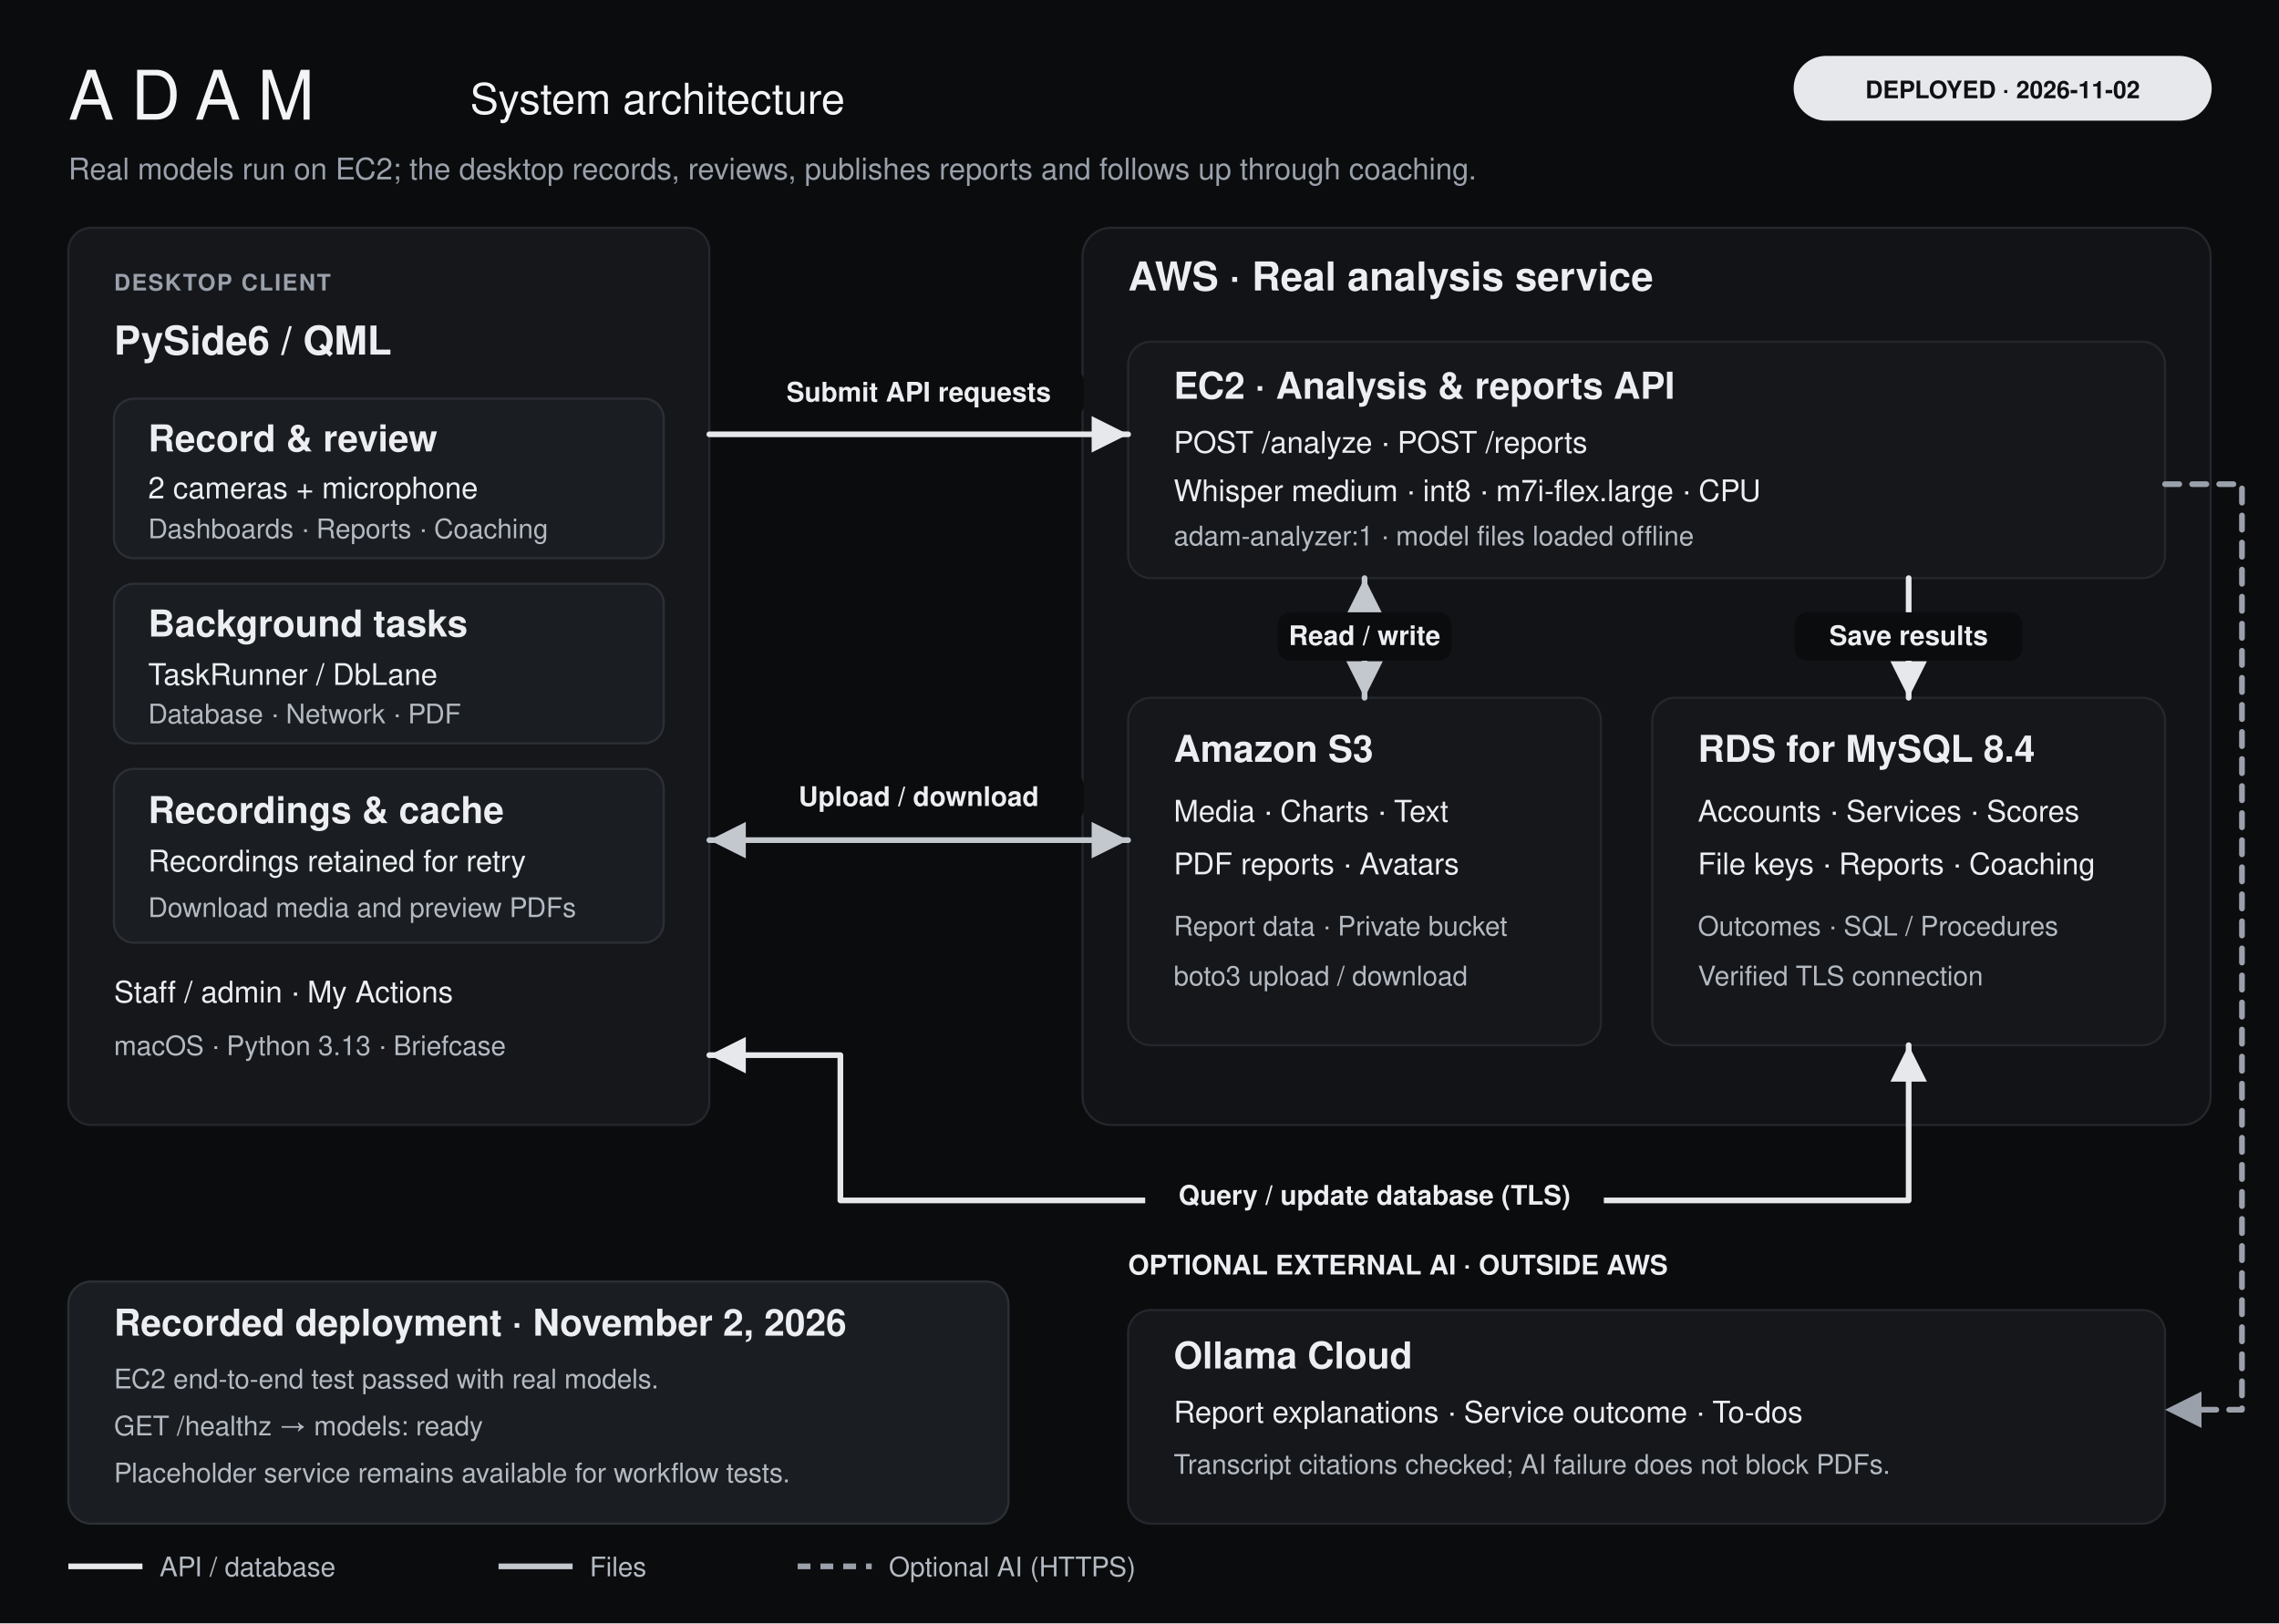
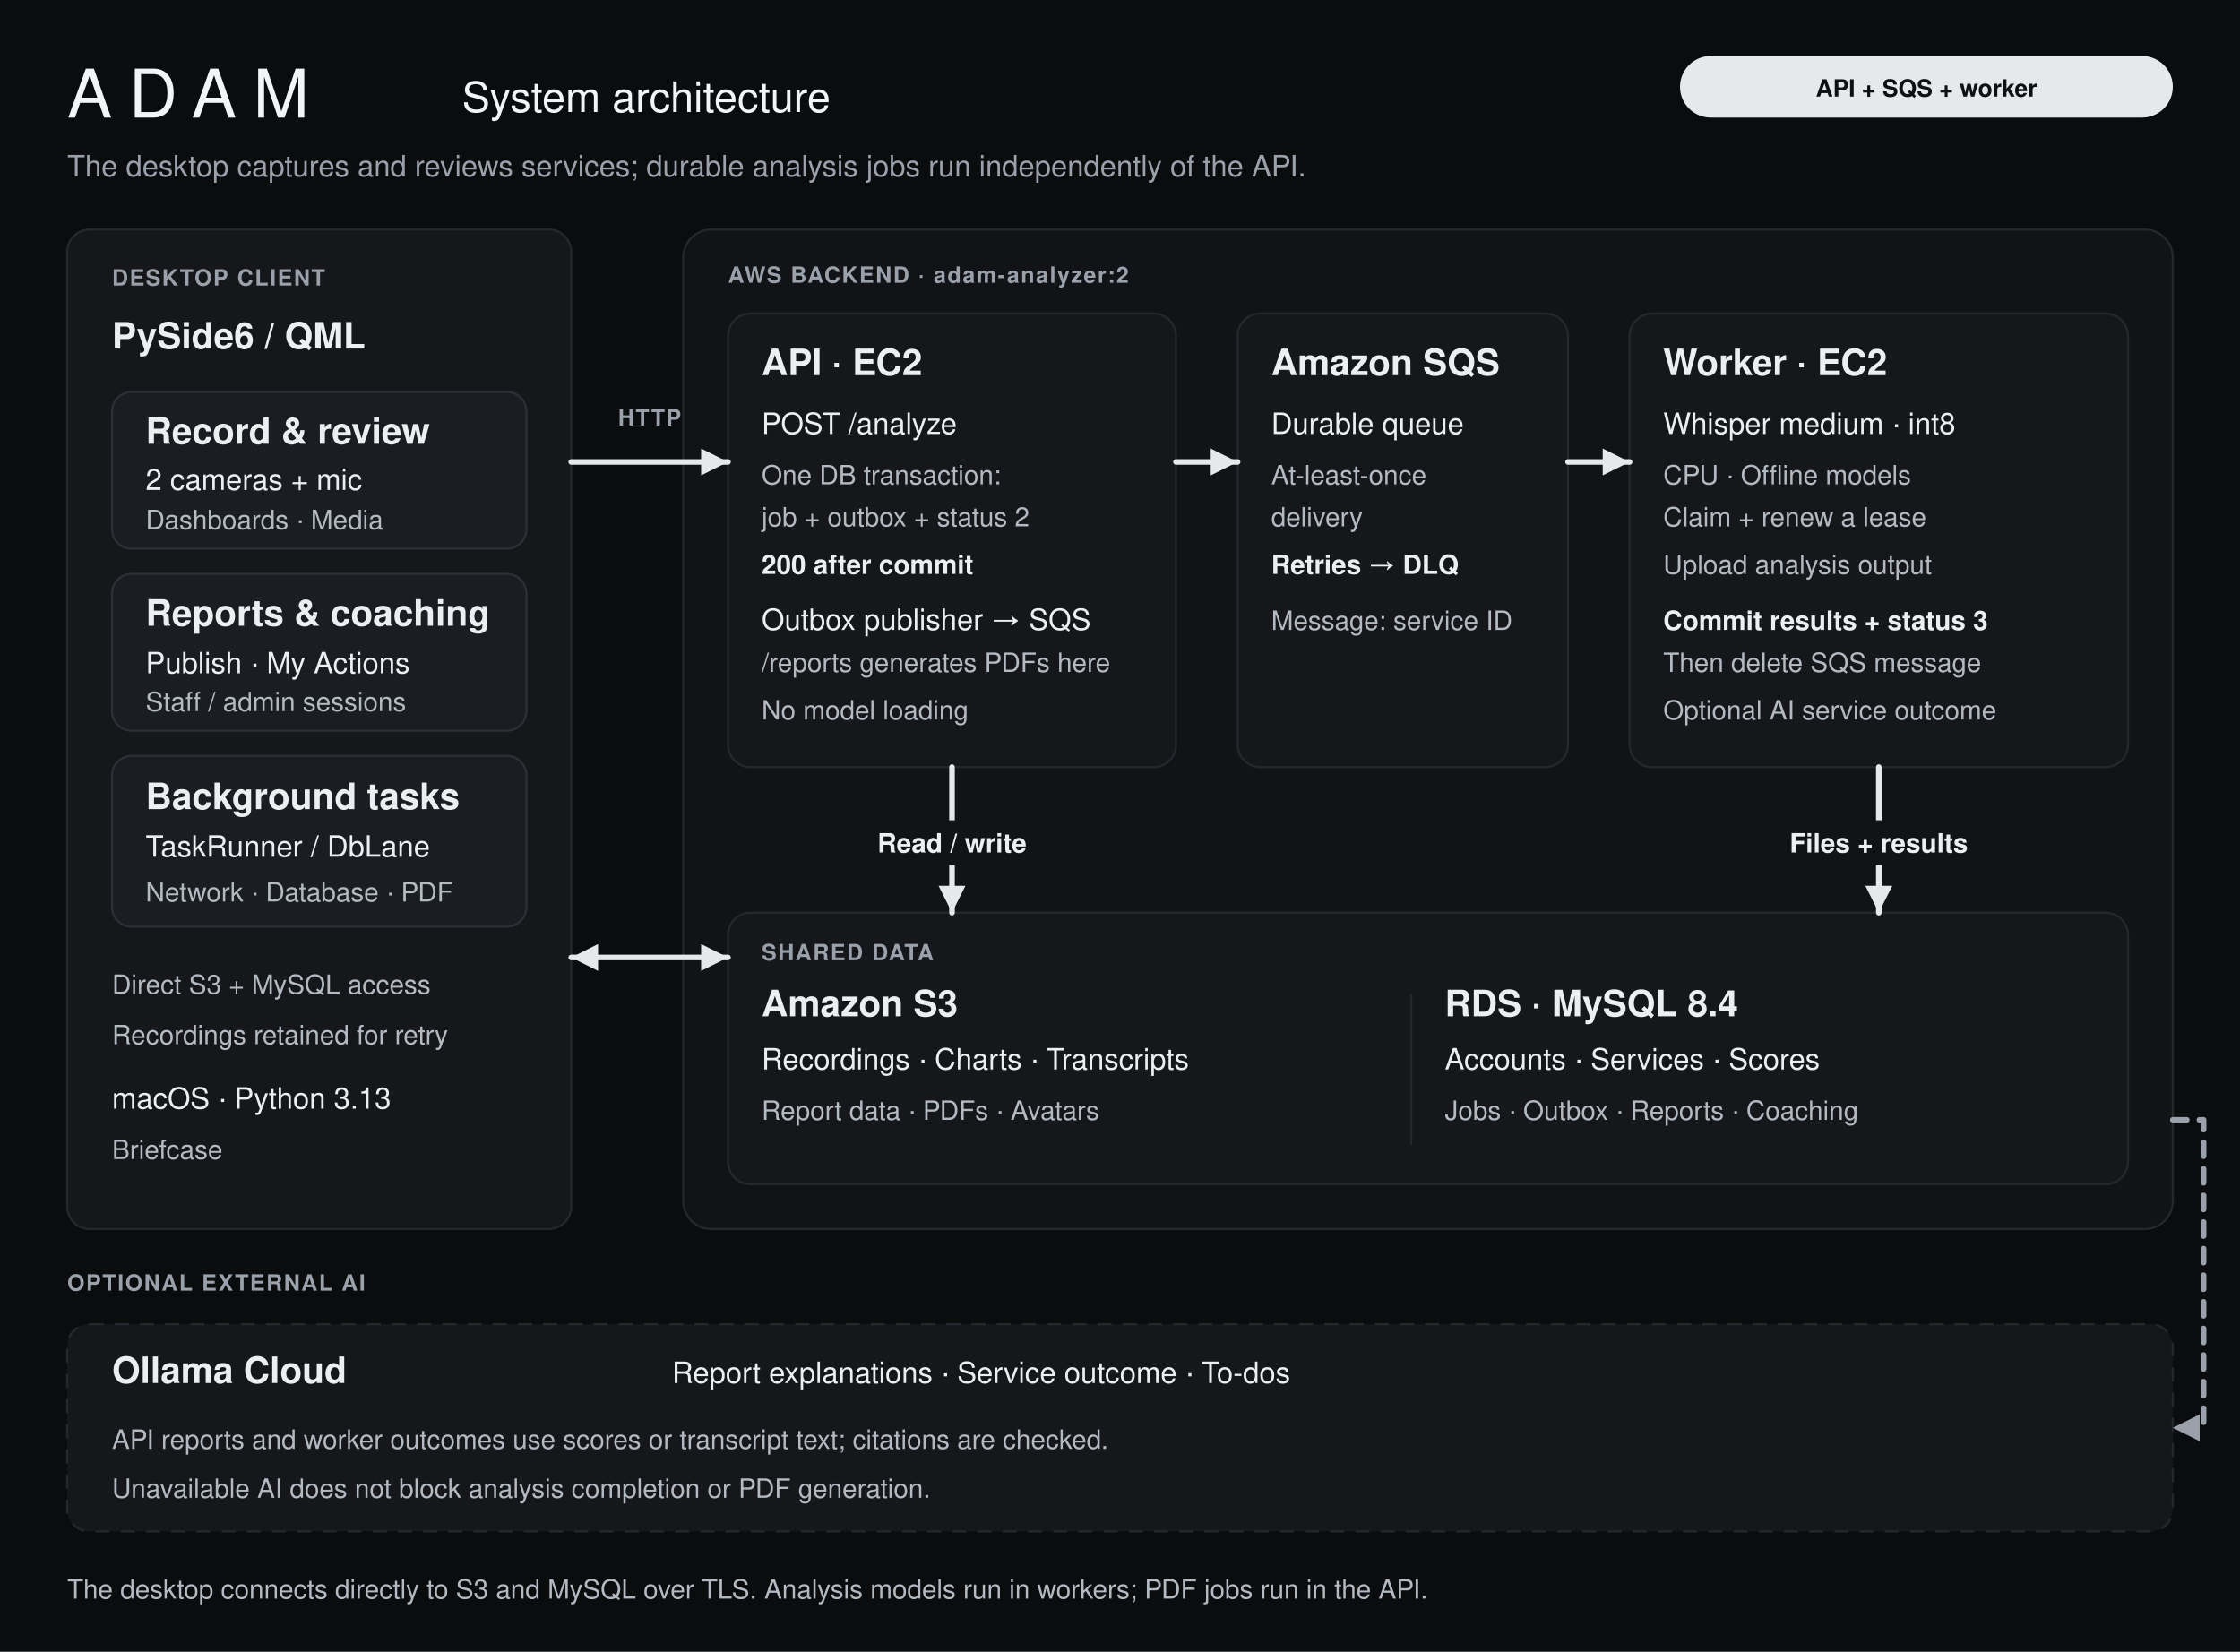
- <svg xmlns="http://www.w3.org/2000/svg" width="1600" height="1140" viewBox="0 0 1600 1140" role="img" aria-labelledby="title desc">
+ <svg xmlns="http://www.w3.org/2000/svg" width="1600" height="1180" viewBox="0 0 1600 1180" role="img" aria-labelledby="title desc">
  <defs>
-     <marker id="arrow-blue" viewBox="0 0 10 10" refX="9" refY="5" markerWidth="8" markerHeight="8" orient="auto-start-reverse">
+     <marker id="arrow" viewBox="0 0 10 10" refX="9" refY="5" markerWidth="6" markerHeight="6" orient="auto-start-reverse">
      <path d="M 1 1 L 9 5 L 1 9 Z" fill="#E6E8EB" />
    </marker>
-     <marker id="arrow-teal" viewBox="0 0 10 10" refX="9" refY="5" markerWidth="8" markerHeight="8" orient="auto-start-reverse">
-       <path d="M 1 1 L 9 5 L 1 9 Z" fill="#C3C8CF" />
-     </marker>
-     <marker id="arrow-purple" viewBox="0 0 10 10" refX="9" refY="5" markerWidth="8" markerHeight="8" orient="auto-start-reverse">
+     <marker id="arrow-muted" viewBox="0 0 10 10" refX="9" refY="5" markerWidth="6" markerHeight="6" orient="auto-start-reverse">
      <path d="M 1 1 L 9 5 L 1 9 Z" fill="#9AA1AB" />
    </marker>
-     <marker id="arrow-gray" viewBox="0 0 10 10" refX="9" refY="5" markerWidth="8" markerHeight="8" orient="auto-start-reverse">
-       <path d="M 1 1 L 9 5 L 1 9 Z" fill="#8E959F" />
-     </marker>
    <style>
- text{font-family:"Helvetica Neue",Helvetica,Arial,sans-serif;fill:#ECEEF1}.title{font-size:30px;font-weight:500;fill:#F3F4F6}.subtitle{font-size:21px;fill:#9AA1AB}.section{font-size:28px;font-weight:700}.heading{font-size:26px;font-weight:700}.body{font-size:21px}.small{font-size:19px;fill:#B4BAC2}.label{font-size:19px;font-weight:600}.kicker{font-size:16px;font-weight:600;letter-spacing:1px;fill:#9AA1AB}.white{fill:#15171B}.step{font-size:16px;font-weight:600;letter-spacing:1px;fill:#9AA1AB}.teal{fill:#C3C8CF}.purple{fill:#9AA1AB}
- .wordmark{font-size:48px;font-weight:300;letter-spacing:12px;fill:#F3F4F6}.badge{font-size:17px;font-weight:600;fill:#0E1013}.white{fill:#ECEEF1}.status-warning{font-size:18px;font-weight:600;fill:#FFB74D}.status-info{font-size:18px;font-weight:600;fill:#90CAF9}.status-success{font-size:18px;font-weight:600;fill:#81C784}
+ text{font-family:"Helvetica Neue",Helvetica,Arial,sans-serif;fill:#ECEEF1}.wordmark{font-size:48px;font-weight:300;letter-spacing:12px;fill:#F3F4F6}.title{font-size:30px;font-weight:500;fill:#F3F4F6}.subtitle{font-size:21px;fill:#9AA1AB}.heading{font-size:26px;font-weight:700}.body{font-size:21px}.small{font-size:19px;fill:#B4BAC2}.label{font-size:19px;font-weight:600}.kicker{font-size:16px;font-weight:600;letter-spacing:1px;fill:#9AA1AB}.badge{font-size:17px;font-weight:600;fill:#0E1013}
</style>
  </defs>
-   <rect width="1600" height="1140" fill="#0B0C0E" />
+   <rect width="1600" height="1180" fill="#0B0C0E" />
  <text x="48" y="84" class="wordmark">ADAM</text>
  <text x="330" y="80" class="title">System architecture</text>
-   <text x="48" y="126" class="subtitle">Real models run on EC2; the desktop records, reviews, publishes reports and follows up through coaching.</text>
-   <rect x="1260" y="40" width="292" height="44" rx="22" fill="#E6E8EB" stroke="#E6E8EB" stroke-width="1.5" />
-   <text x="1406" y="69" class="badge" text-anchor="middle">DEPLOYED · 2026-11-02</text>
-   <rect x="48" y="160" width="450" height="630" rx="16" fill="#15171B" stroke="#24272C" stroke-width="1.5" />
-   <rect x="760" y="160" width="792" height="630" rx="20" fill="#111316" stroke="#24272C" stroke-width="1.5" />
+   <text x="48" y="126" class="subtitle">The desktop captures and reviews services; durable analysis jobs run independently of the API.</text>
+   <rect x="1200" y="40" width="352" height="44" rx="22" fill="#E6E8EB" />
+   <text x="1376" y="69" class="badge" text-anchor="middle">API + SQS + worker</text>
+   <rect x="48" y="164" width="360" height="714" rx="16" fill="#15171B" stroke="#24272C" stroke-width="1.5" />
  <text x="80" y="204" class="kicker">DESKTOP CLIENT</text>
-   <text x="80" y="249" class="section">PySide6 / QML</text>
-   <text x="792" y="204" class="section">AWS · Real analysis service</text>
-   <rect x="80" y="280" width="386" height="112" rx="14" fill="#1A1D21" stroke="#2C3036" stroke-width="1.5" />
+   <text x="80" y="249" class="heading">PySide6 / QML</text>
+   <rect x="80" y="280" width="296" height="112" rx="14" fill="#1A1D21" stroke="#2C3036" stroke-width="1.5" />
  <text x="104" y="317" class="heading">Record &amp; review</text>
-   <text x="104" y="350" class="body">2 cameras + microphone</text>
-   <text x="104" y="378" class="small">Dashboards · Reports · Coaching</text>
-   <rect x="80" y="410" width="386" height="112" rx="14" fill="#1A1D21" stroke="#2C3036" stroke-width="1.5" />
-   <text x="104" y="447" class="heading">Background tasks</text>
-   <text x="104" y="481" class="body">TaskRunner / DbLane</text>
-   <text x="104" y="508" class="small">Database · Network · PDF</text>
-   <rect x="80" y="540" width="386" height="122" rx="14" fill="#1A1D21" stroke="#2C3036" stroke-width="1.5" />
-   <text x="104" y="578" class="heading">Recordings &amp; cache</text>
-   <text x="104" y="612" class="body">Recordings retained for retry</text>
-   <text x="104" y="644" class="small">Download media and preview PDFs</text>
-   <text x="80" y="704" class="body">Staff / admin · My Actions</text>
-   <text x="80" y="741" class="small">macOS · Python 3.13 · Briefcase</text>
-   <rect x="792" y="240" width="728" height="166" rx="16" fill="#15171B" stroke="#24272C" stroke-width="1.5" />
-   <text x="824" y="280" class="heading">EC2 · Analysis &amp; reports API</text>
-   <text x="824" y="318" class="body">POST /analyze   ·   POST /reports</text>
-   <text x="824" y="352" class="body">Whisper medium · int8 · m7i-flex.large · CPU</text>
-   <text x="824" y="383" class="small">adam-analyzer:1 · model files loaded offline</text>
-   <rect x="792" y="490" width="332" height="244" rx="16" fill="#15171B" stroke="#24272C" stroke-width="1.5" />
-   <text x="824" y="535" class="heading">Amazon S3</text>
-   <text x="824" y="577" class="body">Media · Charts · Text</text>
-   <text x="824" y="614" class="body">PDF reports · Avatars</text>
-   <text x="824" y="657" class="small">Report data · Private bucket</text>
-   <text x="824" y="692" class="small">boto3 upload / download</text>
-   <rect x="1160" y="490" width="360" height="244" rx="16" fill="#15171B" stroke="#24272C" stroke-width="1.5" />
-   <text x="1192" y="535" class="heading">RDS for MySQL 8.4</text>
-   <text x="1192" y="577" class="body">Accounts · Services · Scores</text>
-   <text x="1192" y="614" class="body">File keys · Reports · Coaching</text>
-   <text x="1192" y="657" class="small">Outcomes · SQL / Procedures</text>
-   <text x="1192" y="692" class="small">Verified TLS connection</text>
-   <path d="M 498 305 H 792" fill="none" stroke="#E6E8EB" stroke-width="4" stroke-linecap="round" stroke-linejoin="round" marker-end="url(#arrow-blue)" />
-   <rect x="529" y="259" width="232" height="34" rx="9" fill="#0B0C0E" />
-   <text x="645" y="282" class="label" text-anchor="middle" fill="#ECEEF1">Submit API requests</text>
-   <path d="M 498 590 H 792" marker-start="url(#arrow-teal)" fill="none" stroke="#C3C8CF" stroke-width="4" stroke-linecap="round" stroke-linejoin="round" marker-end="url(#arrow-teal)" />
-   <rect x="529" y="543" width="232" height="34" rx="9" fill="#0B0C0E" />
-   <text x="645" y="566" class="label" text-anchor="middle" fill="#C3C8CF">Upload / download</text>
-   <path d="M 958 406 V 490" marker-start="url(#arrow-teal)" fill="none" stroke="#C3C8CF" stroke-width="4" stroke-linecap="round" stroke-linejoin="round" marker-end="url(#arrow-teal)" />
-   <rect x="897" y="430" width="122" height="34" rx="9" fill="#0B0C0E" />
-   <text x="958" y="453" class="label" text-anchor="middle" fill="#C3C8CF">Read / write</text>
-   <path d="M 1340 406 V 490" fill="none" stroke="#E6E8EB" stroke-width="4" stroke-linecap="round" stroke-linejoin="round" marker-end="url(#arrow-blue)" />
-   <rect x="1260" y="430" width="160" height="34" rx="9" fill="#0B0C0E" />
-   <text x="1340" y="453" class="label" text-anchor="middle" fill="#ECEEF1">Save results</text>
-   <path d="M 498 741 H 590 V 843 H 1340 V 734" marker-start="url(#arrow-blue)" fill="none" stroke="#E6E8EB" stroke-width="4" stroke-linecap="round" stroke-linejoin="round" marker-end="url(#arrow-blue)" />
-   <rect x="804" y="823" width="322" height="34" rx="9" fill="#0B0C0E" />
-   <text x="965" y="846" class="label" text-anchor="middle" fill="#ECEEF1">Query / update database (TLS)</text>
-   <rect x="48" y="900" width="660" height="170" rx="16" fill="#1A1D21" stroke="#2C3036" stroke-width="1.5" />
-   <text x="80" y="938" class="heading">Recorded deployment · November 2, 2026</text>
-   <text x="80" y="975" class="small">EC2 end-to-end test passed with real models.</text>
-   <text x="80" y="1008" class="small">GET /healthz → models: ready</text>
-   <text x="80" y="1041" class="small">Placeholder service remains available for workflow tests.</text>
-   <text x="792" y="895" class="label">OPTIONAL EXTERNAL AI · OUTSIDE AWS</text>
-   <rect x="792" y="920" width="728" height="150" rx="16" fill="#15171B" stroke="#24272C" stroke-width="1.5" />
-   <text x="824" y="961" class="heading">Ollama Cloud</text>
-   <text x="824" y="999" class="body">Report explanations · Service outcome · To-dos</text>
-   <text x="824" y="1035" class="small">Transcript citations checked; AI failure does not block PDFs.</text>
-   <path d="M 1520 340 H 1574 V 990 H 1520" fill="none" stroke="#9AA1AB" stroke-width="4" stroke-linecap="round" stroke-linejoin="round" stroke-dasharray="10 9" marker-end="url(#arrow-purple)" />
-   <path d="M 48 1100 H 100" stroke="#E6E8EB" stroke-width="4" />
-   <text x="112" y="1107" class="small">API / database</text>
-   <path d="M 350 1100 H 402" stroke="#C3C8CF" stroke-width="4" />
-   <text x="414" y="1107" class="small">Files</text>
-   <path d="M 560 1100 H 612" stroke="#9AA1AB" stroke-width="4" stroke-dasharray="9 7" />
-   <text x="624" y="1107" class="small">Optional AI (HTTPS)</text>
+   <text x="104" y="350" class="body">2 cameras + mic</text>
+   <text x="104" y="378" class="small">Dashboards · Media</text>
+   <rect x="80" y="410" width="296" height="112" rx="14" fill="#1A1D21" stroke="#2C3036" stroke-width="1.5" />
+   <text x="104" y="447" class="heading">Reports &amp; coaching</text>
+   <text x="104" y="481" class="body">Publish · My Actions</text>
+   <text x="104" y="508" class="small">Staff / admin sessions</text>
+   <rect x="80" y="540" width="296" height="122" rx="14" fill="#1A1D21" stroke="#2C3036" stroke-width="1.5" />
+   <text x="104" y="578" class="heading">Background tasks</text>
+   <text x="104" y="612" class="body">TaskRunner / DbLane</text>
+   <text x="104" y="644" class="small">Network · Database · PDF</text>
+   <text x="80" y="710" class="small">Direct S3 + MySQL access</text>
+   <text x="80" y="746" class="small">Recordings retained for retry</text>
+   <text x="80" y="792" class="body">macOS · Python 3.13</text>
+   <text x="80" y="828" class="small">Briefcase</text>
+   <rect x="488" y="164" width="1064" height="714" rx="20" fill="#111316" stroke="#24272C" stroke-width="1.5" />
+   <text x="520" y="202" class="kicker">AWS BACKEND · adam-analyzer:2</text>
+   <rect x="520" y="224" width="320" height="324" rx="16" fill="#15171B" stroke="#24272C" stroke-width="1.5" />
+   <text x="544" y="268" class="heading">API · EC2</text>
+   <text x="544" y="310" class="body">POST /analyze</text>
+   <text x="544" y="346" class="small">One DB transaction:</text>
+   <text x="544" y="376" class="small">job + outbox + status 2</text>
+   <text x="544" y="410" class="label">200 after commit</text>
+   <text x="544" y="450" class="body">Outbox publisher → SQS</text>
+   <text x="544" y="480" class="small">/reports generates PDFs here</text>
+   <text x="544" y="514" class="small">No model loading</text>
+   <rect x="884" y="224" width="236" height="324" rx="16" fill="#15171B" stroke="#24272C" stroke-width="1.5" />
+   <text x="908" y="268" class="heading">Amazon SQS</text>
+   <text x="908" y="310" class="body">Durable queue</text>
+   <text x="908" y="346" class="small">At-least-once</text>
+   <text x="908" y="376" class="small">delivery</text>
+   <text x="908" y="410" class="label">Retries → DLQ</text>
+   <text x="908" y="450" class="small">Message: service ID</text>
+   <rect x="1164" y="224" width="356" height="324" rx="16" fill="#15171B" stroke="#24272C" stroke-width="1.5" />
+   <text x="1188" y="268" class="heading">Worker · EC2</text>
+   <text x="1188" y="310" class="body">Whisper medium · int8</text>
+   <text x="1188" y="346" class="small">CPU · Offline models</text>
+   <text x="1188" y="376" class="small">Claim + renew a lease</text>
+   <text x="1188" y="410" class="small">Upload analysis output</text>
+   <text x="1188" y="450" class="label">Commit results + status 3</text>
+   <text x="1188" y="480" class="small">Then delete SQS message</text>
+   <text x="1188" y="514" class="small">Optional AI service outcome</text>
+   <path d="M 408 330 H 520" fill="none" stroke="#E6E8EB" stroke-width="4" stroke-linecap="round" marker-end="url(#arrow)" />
+   <path d="M 840 330 H 884" fill="none" stroke="#E6E8EB" stroke-width="4" stroke-linecap="round" marker-end="url(#arrow)" />
+   <path d="M 1120 330 H 1164" fill="none" stroke="#E6E8EB" stroke-width="4" stroke-linecap="round" marker-end="url(#arrow)" />
+   <text x="464" y="304" class="kicker" text-anchor="middle">HTTP</text>
+   <rect x="520" y="652" width="1000" height="194" rx="16" fill="#15171B" stroke="#24272C" stroke-width="1.5" />
+   <text x="544" y="686" class="kicker">SHARED DATA</text>
+   <path d="M 1008 710 V 818" stroke="#24272C" stroke-width="1.5" />
+   <text x="544" y="726" class="heading">Amazon S3</text>
+   <text x="544" y="764" class="body">Recordings · Charts · Transcripts</text>
+   <text x="544" y="800" class="small">Report data · PDFs · Avatars</text>
+   <text x="1032" y="726" class="heading">RDS · MySQL 8.4</text>
+   <text x="1032" y="764" class="body">Accounts · Services · Scores</text>
+   <text x="1032" y="800" class="small">Jobs · Outbox · Reports · Coaching</text>
+   <path d="M 680 548 V 652" fill="none" stroke="#E6E8EB" stroke-width="4" stroke-linecap="round" marker-end="url(#arrow)" />
+   <path d="M 1342 548 V 652" fill="none" stroke="#E6E8EB" stroke-width="4" stroke-linecap="round" marker-end="url(#arrow)" />
+   <rect x="590" y="586" width="180" height="32" rx="9" fill="#111316" />
+   <text x="680" y="609" class="label" text-anchor="middle">Read / write</text>
+   <rect x="1242" y="586" width="200" height="32" rx="9" fill="#111316" />
+   <text x="1342" y="609" class="label" text-anchor="middle">Files + results</text>
+   <path d="M 408 684 H 520" fill="none" stroke="#E6E8EB" stroke-width="4" stroke-linecap="round" marker-start="url(#arrow)" marker-end="url(#arrow)" />
+   <text x="48" y="922" class="kicker">OPTIONAL EXTERNAL AI</text>
+   <rect x="48" y="946" width="1504" height="148" rx="16" fill="#15171B" stroke="#24272C" stroke-width="1.5" stroke-dasharray="10 8" />
+   <text x="80" y="988" class="heading">Ollama Cloud</text>
+   <text x="480" y="988" class="body">Report explanations · Service outcome · To-dos</text>
+   <text x="80" y="1035" class="small">API reports and worker outcomes use scores or transcript text; citations are checked.</text>
+   <text x="80" y="1070" class="small">Unavailable AI does not block analysis completion or PDF generation.</text>
+   <path d="M 1552 800 H 1574 V 1020 H 1552" fill="none" stroke="#9AA1AB" stroke-width="4" stroke-linecap="round" stroke-linejoin="round" stroke-dasharray="10 9" marker-end="url(#arrow-muted)" />
+   <text x="48" y="1142" class="small">The desktop connects directly to S3 and MySQL over TLS. Analysis models run in workers; PDF jobs run in the API.</text>
</svg>
